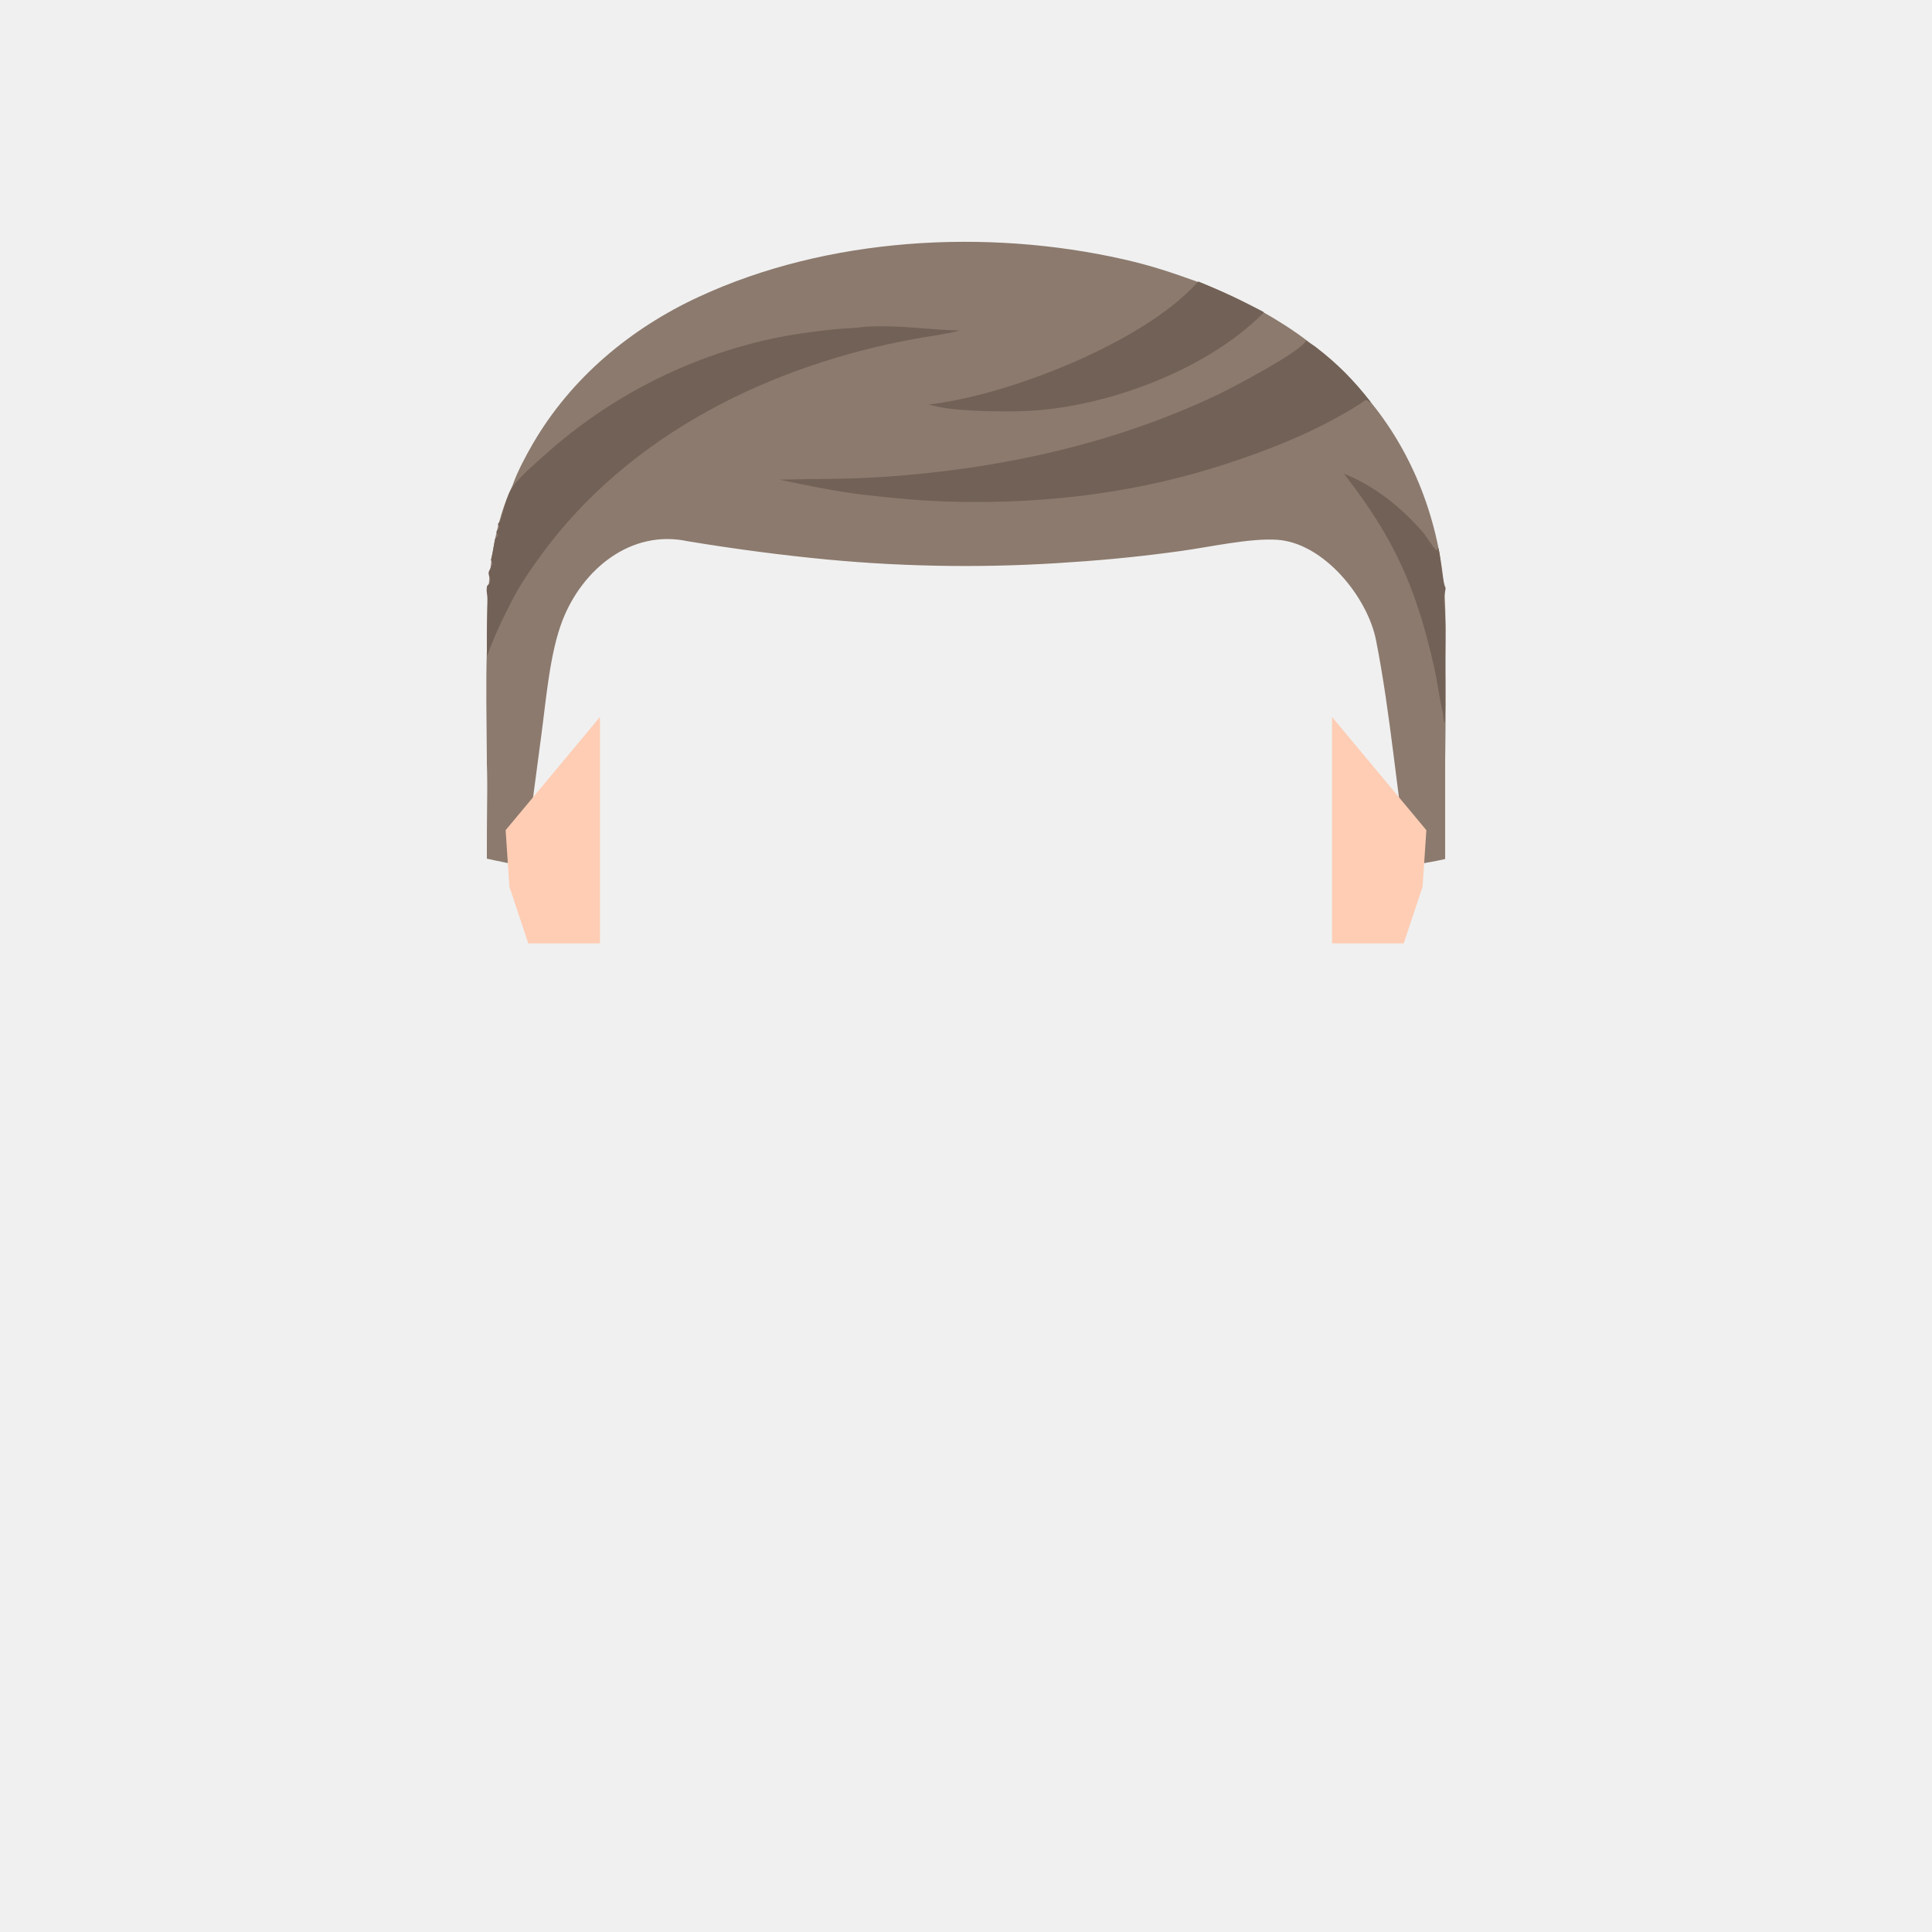
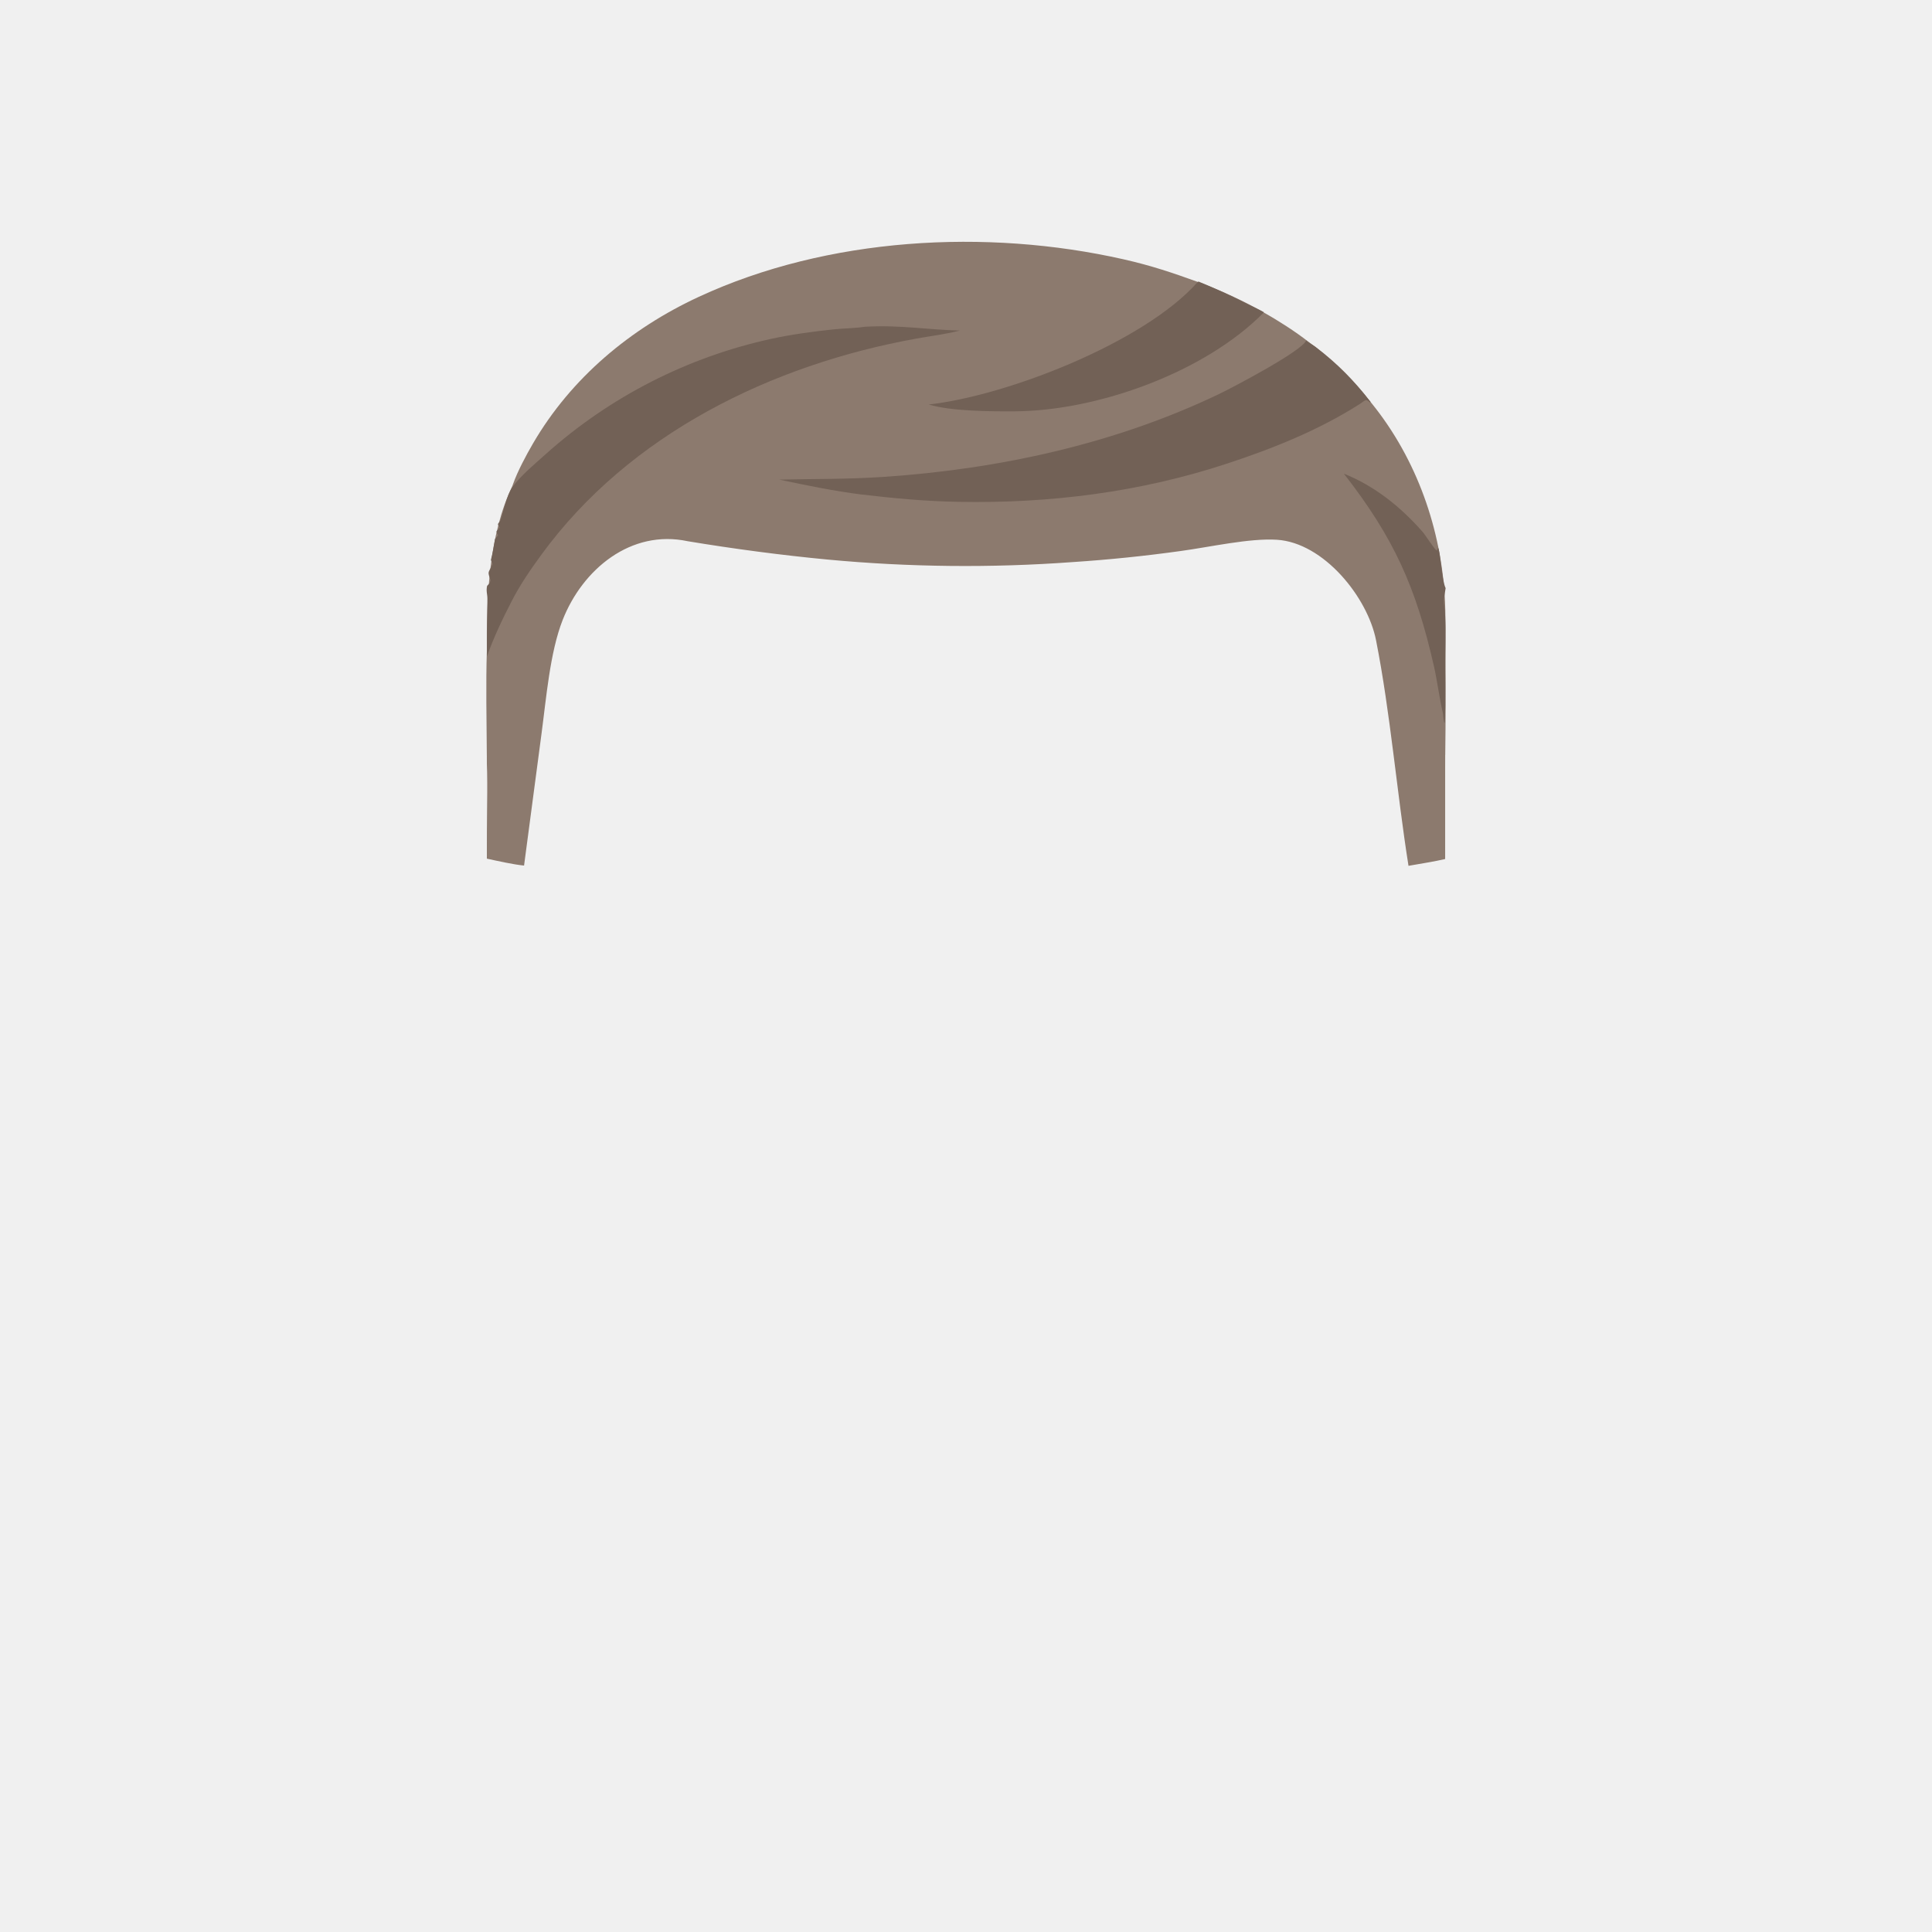
<svg xmlns="http://www.w3.org/2000/svg" version="1.1" viewBox="0 0 2048 2048" width="1024" height="1024">
  <defs>
    <mask id="facehole" maskUnits="userSpaceOnUse" x="0" y="0" width="2048" height="2048">
      <rect x="0" y="0" width="2048" height="2048" fill="white" />
      <path d="M 1533.68 798.613 C 1546.66 799.32 1557.8 799.941 1570.34 803.954 C 1618.2 819.269 1649.18 867.189 1646.49 917.096 C 1644.85 947.316 1631.33 975.662 1608.87 995.951 C 1586.91 1015.66 1562.54 1022.9 1533.67 1024.41 L 1532.38 1022.5 C 1531.22 1004.78 1531.9 981.123 1531.9 962.89 L 1531.99 854.537 C 1532.01 838.109 1531.91 817.251 1532.3 800.538 C 1532.76 799.896 1533.22 799.255 1533.68 798.613 z" fill="black" />
      <path d="M 515.884 1024.25 C 509.295 1024.06 502.266 1023.99 495.795 1022.87 C 407.909 1007.63 371.458 903.101 429.806 836.29 C 449.153 814.256 476.463 800.813 505.725 798.919 C 508.883 798.997 513.071 798.658 515.558 800.023 C 517.24 821.853 516.125 858.428 516.121 881.629 L 515.884 1024.25 z" fill="black" />
    </mask>
  </defs>
  <g mask="url(#facehole)">
    <path transform="translate(0,0)" fill="rgb(140,122,110)" d="M 543.181 515.02 L 543.84 513.127 C 548.681 499.525 557.603 482.796 564.985 470.124 C 605.454 400.655 668.182 348.275 740.862 314.603 C 877.24 251.42 1045.51 241.954 1191.07 274.889 C 1220.37 281.518 1242.8 289.096 1270.85 299.239 C 1291.58 306.788 1320.39 319.802 1339.53 331.208 C 1354.85 339.701 1372.91 351.331 1386.73 362.082 C 1407.84 377.495 1433.94 401.75 1449.82 422.416 C 1498.74 480.524 1526.18 554.205 1531.32 629.636 C 1532.79 651.344 1532.2 677.517 1532.25 699.618 C 1532.54 732.737 1532.47 765.859 1532.03 798.976 L 1532.21 910.559 C 1520.23 913.345 1505.39 915.627 1493.07 917.808 C 1480.6 839.399 1473.97 756.225 1458.66 678.69 C 1449.61 632.835 1403.1 575.315 1353.63 572.168 C 1324.54 570.318 1282.59 579.893 1251.7 584.083 C 1213.65 589.393 1175.43 593.312 1137.09 595.834 C 1050.55 602.162 963.627 601.264 877.231 593.149 C 828.667 588.548 777.216 581.731 728.97 573.71 C 668.926 560.89 617.547 603.314 596.408 657.277 C 582.916 691.719 579.078 740.171 573.943 778.422 L 555.523 917.545 C 543.532 916.326 527.998 912.771 516.089 910.209 L 516.036 798.928 C 515.791 764.435 514.971 724.533 516.067 690.393 C 515.642 633.64 518.028 567.44 543.181 515.02 z" />
    <path transform="translate(0,0)" fill="rgb(114,97,86)" d="M 1384.59 360.92 C 1387.28 363.277 1391.53 365.421 1394.74 367.871 C 1417.94 385.615 1434.94 402.953 1452.79 425.906 L 1452.46 426.795 C 1447.27 422.294 1448.21 423.951 1440.56 428.818 C 1397.51 456.129 1349.28 475.471 1300.98 491.344 C 1209.08 521.684 1113.17 533.75 1016.63 531.993 C 980.534 531.335 948.965 528.359 913.054 524.173 C 884.523 520.612 854.222 514.375 826.046 508.4 C 863.645 507.554 897.864 508.095 935.707 505.581 C 1058.23 497.44 1181.63 470.803 1292.74 417.444 C 1306.96 410.612 1380.54 371.904 1384.59 360.92 z" />
    <path transform="translate(0,0)" fill="rgb(114,97,86)" d="M 917.268 346.345 C 955.148 344.299 982.011 349.55 1017.47 350.38 C 1003.22 354.177 986.232 356.25 971.496 358.9 C 818.293 386.447 667.425 459.915 573.958 587.91 C 562.551 603.531 551.174 619.996 542.337 637.383 C 532.808 655.847 522.998 676.294 516.188 695.938 C 515.944 675.804 516.662 654.782 516.666 634.634 C 516.668 629.545 515.118 626.836 516.362 621.004 C 518.513 618.737 519.514 618.118 520.053 615.042 C 516.275 604.792 517.875 607.695 522.124 598.009 C 521.678 596.747 521.368 595.922 520.815 594.683 L 520.351 593.663 C 522.327 585.992 523.434 579.143 524.755 571.323 C 530.708 564.549 526.588 568.866 526.311 563.183 C 528.247 561.037 528.078 561.399 529.532 558.952 C 528.024 556.762 528.597 557.925 527.782 555.478 C 528.431 554.621 529.046 553.738 529.721 552.902 C 532.4 549.58 535.813 525.8 544.162 514.977 C 553.568 502.781 567.191 491.539 578.715 481.22 C 646.6 420.466 729.093 378.374 818.123 359.059 C 838.602 354.586 862.27 351.389 883.087 349.205 C 895.053 347.95 904.859 348.122 917.268 346.345 z" />
    <path transform="translate(0,0)" fill="rgb(114,97,86)" d="M 1270.42 298.416 C 1288.18 305.656 1305.61 313.679 1322.66 322.461 C 1327.54 324.922 1335.69 328.49 1339.89 331.027 C 1277.43 394.659 1163.51 435.584 1075.47 436.027 C 1050.35 436.153 1008.47 436.005 984.438 428.799 C 1068.31 419.366 1212.57 362.92 1269.04 299.576 L 1270.42 298.416 z" />
    <path transform="translate(0,0)" fill="rgb(114,97,86)" d="M 1424.58 502.127 C 1457.2 515.167 1484.68 537.233 1507.83 563.575 C 1511.7 567.979 1519.89 581.671 1523.06 583.635 L 1524.41 580.806 C 1526.59 582.274 1528.23 614.969 1532.42 623.432 L 1531.63 628.506 C 1530.51 635.573 1530.21 636.234 1531.08 643.499 C 1532.69 652.384 1532.28 681.532 1532.11 692.107 C 1531.72 715.943 1532.6 742.169 1531.56 765.798 L 1530.98 766.221 C 1529.76 761.141 1530.07 758.457 1529.36 754.999 C 1526.19 742.203 1523.42 721.165 1520.13 706.639 C 1500.89 621.764 1477.34 569.865 1424.58 502.127 z" />
  </g>
-   <path d="M 636.0 760.0 L 536.0 880.0 L 540.0 940.0 L 560.0 1000.0 L 636.0 1000.0 Z" fill="rgb(254,205,180)" />
-   <path d="M 1412.0 760.0 L 1512.0 880.0 L 1508.0 940.0 L 1488.0 1000.0 L 1412.0 1000.0 Z" fill="rgb(254,205,180)" />
</svg>
